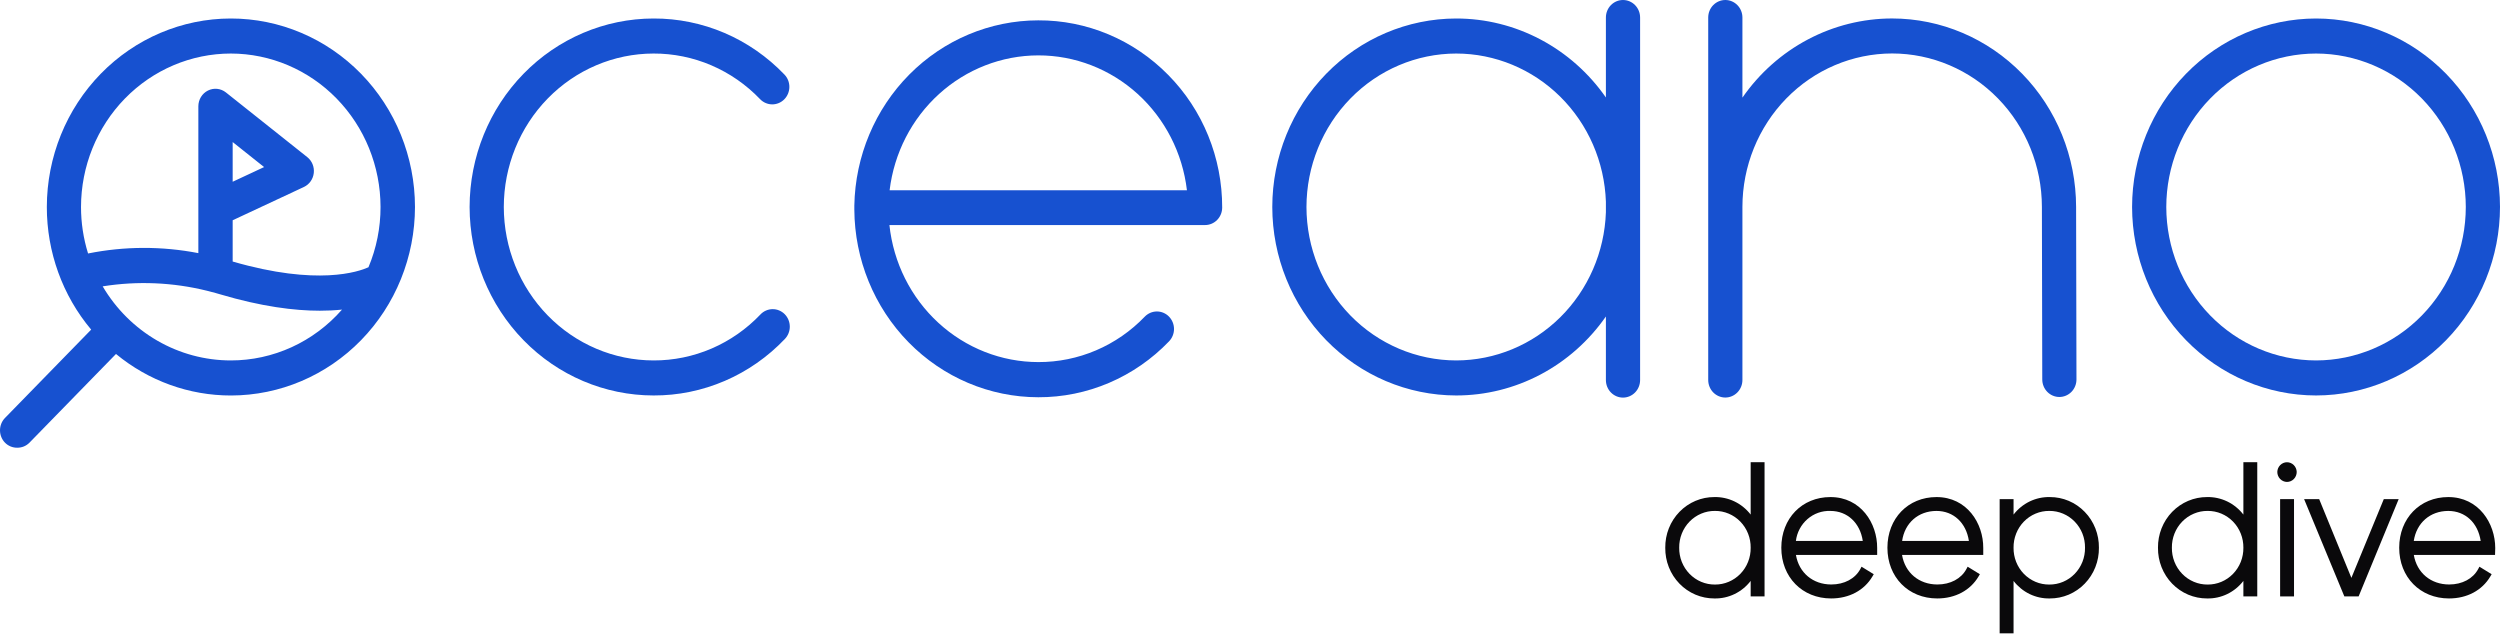
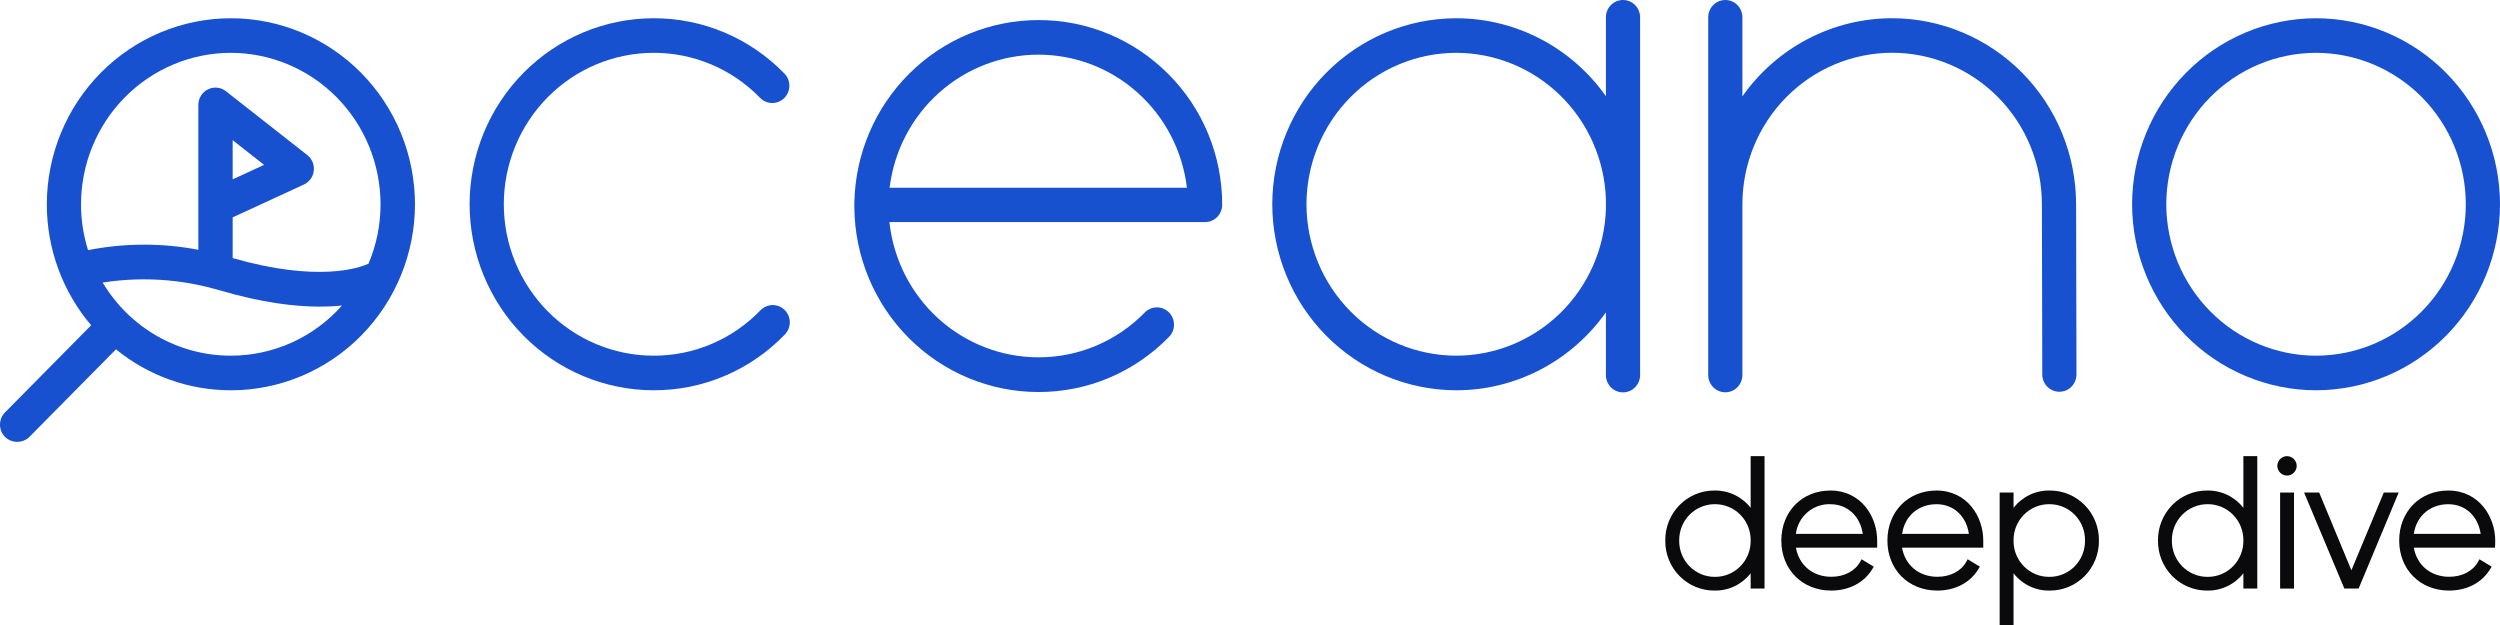
- <svg xmlns="http://www.w3.org/2000/svg" width="150" height="38" viewBox="0 0 150 38" fill="none">
-   <path d="M98.406 12.055V12.782C98.406 12.662 98.406 12.54 98.406 12.418C98.406 12.297 98.41 12.175 98.406 12.055Z" fill="#1751D0" />
-   <path d="M97.379 0C97.108 0 96.847 0.111 96.654 0.308C96.462 0.505 96.354 0.772 96.354 1.051V5.849C95.333 4.384 93.986 3.189 92.424 2.365C90.862 1.54 89.131 1.11 87.374 1.11C84.448 1.113 81.642 2.305 79.573 4.425C77.504 6.545 76.34 9.42 76.337 12.418C76.34 15.417 77.504 18.292 79.573 20.412C81.642 22.532 84.448 23.725 87.374 23.728C89.131 23.728 90.862 23.298 92.424 22.474C93.986 21.649 95.334 20.454 96.354 18.989V22.805C96.354 23.084 96.462 23.351 96.654 23.548C96.847 23.745 97.108 23.856 97.379 23.856C97.652 23.856 97.913 23.745 98.105 23.548C98.297 23.351 98.406 23.084 98.406 22.805V1.051C98.406 0.772 98.297 0.505 98.105 0.308C97.913 0.111 97.652 0 97.379 0ZM87.374 21.626C84.992 21.623 82.708 20.652 81.023 18.926C79.339 17.2 78.391 14.86 78.388 12.418C78.392 9.977 79.339 7.638 81.024 5.912C82.708 4.186 84.992 3.215 87.374 3.212C89.703 3.215 91.94 4.143 93.615 5.801C95.29 7.459 96.271 9.718 96.354 12.103C96.354 12.208 96.354 12.313 96.354 12.418C96.354 12.524 96.354 12.629 96.354 12.734C96.272 15.119 95.29 17.378 93.615 19.037C91.94 20.695 89.703 21.623 87.374 21.626Z" fill="#1751D0" />
-   <path d="M138.963 1.11C136.037 1.113 133.231 2.305 131.162 4.425C129.093 6.545 127.929 9.42 127.925 12.418C127.929 15.417 129.093 18.292 131.162 20.412C133.231 22.532 136.036 23.725 138.963 23.728C141.889 23.725 144.695 22.533 146.764 20.412C148.833 18.292 149.997 15.417 150 12.418C149.997 9.42 148.832 6.545 146.763 4.425C144.694 2.305 141.889 1.113 138.963 1.11ZM138.963 21.626C136.58 21.623 134.296 20.652 132.612 18.926C130.927 17.2 129.98 14.86 129.977 12.418C129.98 9.977 130.928 7.638 132.612 5.912C134.297 4.186 136.581 3.215 138.963 3.212C141.345 3.215 143.629 4.185 145.313 5.911C146.998 7.637 147.945 9.977 147.948 12.418C147.946 14.86 146.998 17.2 145.314 18.926C143.629 20.653 141.345 21.623 138.963 21.626Z" fill="#1751D0" />
-   <path d="M47.094 20.336C46.069 21.414 44.844 22.27 43.49 22.852C42.136 23.435 40.682 23.733 39.213 23.728C36.287 23.725 33.481 22.533 31.412 20.412C29.343 18.292 28.179 15.417 28.176 12.418C28.18 9.42 29.343 6.545 31.413 4.425C33.482 2.305 36.287 1.113 39.213 1.11C40.675 1.105 42.123 1.401 43.472 1.978C44.821 2.556 46.043 3.405 47.067 4.474C47.258 4.672 47.364 4.94 47.362 5.219C47.36 5.497 47.251 5.763 47.057 5.959C46.961 6.056 46.848 6.133 46.723 6.185C46.598 6.237 46.465 6.263 46.33 6.263C46.195 6.262 46.062 6.234 45.938 6.18C45.813 6.127 45.701 6.048 45.606 5.95C44.773 5.08 43.778 4.389 42.68 3.919C41.582 3.449 40.403 3.209 39.213 3.212C36.831 3.215 34.547 4.185 32.863 5.911C31.178 7.637 30.23 9.977 30.228 12.418C30.23 14.86 31.178 17.2 32.862 18.926C34.547 20.653 36.831 21.623 39.213 21.626C40.409 21.63 41.593 21.387 42.695 20.913C43.797 20.438 44.795 19.742 45.63 18.864C45.724 18.765 45.836 18.687 45.96 18.633C46.084 18.579 46.217 18.55 46.352 18.549C46.487 18.547 46.62 18.573 46.745 18.625C46.87 18.676 46.984 18.752 47.081 18.849C47.177 18.946 47.253 19.061 47.306 19.188C47.359 19.315 47.386 19.452 47.388 19.59C47.389 19.728 47.364 19.865 47.313 19.993C47.263 20.121 47.188 20.237 47.094 20.336Z" fill="#1751D0" />
-   <path d="M13.847 1.11C10.921 1.113 8.115 2.305 6.046 4.425C3.977 6.545 2.813 9.42 2.81 12.418C2.807 15.119 3.751 17.73 5.47 19.777L0.301 25.076C0.205 25.173 0.13 25.289 0.078 25.417C0.027 25.544 0 25.681 0 25.819C0 25.957 0.027 26.094 0.078 26.221C0.13 26.349 0.205 26.465 0.301 26.562C0.397 26.66 0.512 26.736 0.638 26.788C0.763 26.839 0.898 26.865 1.033 26.863C1.169 26.865 1.303 26.839 1.429 26.788C1.555 26.736 1.669 26.66 1.766 26.562L6.945 21.253L6.959 21.238C8.914 22.853 11.35 23.733 13.862 23.73C16.788 23.726 19.593 22.534 21.662 20.413C23.732 18.293 24.895 15.418 24.899 12.42C24.896 9.419 23.73 6.541 21.658 4.421C19.585 2.3 16.776 1.109 13.847 1.11ZM5.284 15.209C5.003 14.306 4.861 13.365 4.861 12.418C4.864 9.977 5.812 7.637 7.496 5.911C9.181 4.185 11.465 3.215 13.847 3.212C16.229 3.215 18.513 4.186 20.197 5.912C21.882 7.638 22.829 9.977 22.832 12.418C22.834 13.662 22.588 14.893 22.108 16.036C21.522 16.3 19.056 17.17 13.96 15.692V13.216L18.241 11.215C18.4 11.139 18.538 11.023 18.64 10.876C18.743 10.73 18.807 10.559 18.827 10.38C18.847 10.201 18.822 10.019 18.754 9.852C18.686 9.685 18.577 9.539 18.437 9.428L13.555 5.546C13.404 5.426 13.222 5.351 13.031 5.331C12.84 5.311 12.647 5.347 12.475 5.434C12.303 5.52 12.158 5.654 12.056 5.821C11.955 5.988 11.901 6.18 11.901 6.377V15.188C9.714 14.763 7.468 14.77 5.284 15.209ZM13.96 10.905V8.523L15.846 10.024L13.96 10.905ZM13.847 21.626C12.301 21.625 10.781 21.216 9.434 20.437C8.087 19.658 6.96 18.537 6.16 17.181C8.247 16.848 10.378 16.939 12.431 17.448C12.601 17.49 12.771 17.534 12.944 17.583C13.029 17.606 13.114 17.631 13.201 17.657C15.692 18.398 17.668 18.643 19.188 18.643C19.633 18.644 20.078 18.622 20.521 18.576C19.68 19.536 18.651 20.304 17.501 20.83C16.351 21.355 15.106 21.627 13.847 21.626Z" fill="#1751D0" />
-   <path d="M96.359 12.418C96.359 12.524 96.359 12.629 96.359 12.734V12.103C96.358 12.208 96.359 12.313 96.359 12.418Z" fill="#1751D0" />
-   <path d="M124.588 22.767C124.588 23.046 124.48 23.314 124.288 23.511C124.095 23.708 123.834 23.819 123.562 23.819C123.29 23.819 123.029 23.708 122.837 23.511C122.644 23.314 122.536 23.046 122.536 22.767L122.514 12.417C122.512 9.975 121.565 7.635 119.88 5.908C118.196 4.182 115.911 3.211 113.529 3.208C111.147 3.211 108.863 4.181 107.179 5.907C105.495 7.633 104.548 9.973 104.545 12.414V22.8C104.545 23.079 104.437 23.346 104.244 23.544C104.052 23.741 103.791 23.852 103.519 23.852C103.247 23.852 102.986 23.741 102.793 23.544C102.601 23.346 102.493 23.079 102.493 22.8V1.051C102.493 0.772 102.601 0.505 102.793 0.308C102.986 0.111 103.247 0 103.519 0C103.791 0 104.052 0.111 104.244 0.308C104.437 0.505 104.545 0.772 104.545 1.051V5.857C105.564 4.389 106.912 3.192 108.475 2.366C110.037 1.54 111.77 1.109 113.529 1.108C116.455 1.112 119.26 2.304 121.329 4.424C123.399 6.544 124.563 9.418 124.566 12.417L124.588 22.767Z" fill="#1751D0" />
-   <path d="M70.095 4.498C69.069 3.453 67.852 2.626 66.514 2.064C65.176 1.501 63.743 1.215 62.296 1.221C59.403 1.224 56.627 2.39 54.563 4.468C52.5 6.546 51.314 9.37 51.26 12.334C51.258 12.376 51.258 12.417 51.26 12.459C51.258 12.496 51.258 12.534 51.26 12.572C51.276 15.562 52.445 18.425 54.513 20.535C56.581 22.646 59.379 23.832 62.298 23.835C63.757 23.839 65.202 23.545 66.549 22.969C67.895 22.394 69.117 21.549 70.14 20.483C70.235 20.385 70.311 20.27 70.362 20.142C70.414 20.014 70.441 19.878 70.441 19.74C70.441 19.602 70.414 19.465 70.362 19.337C70.311 19.21 70.235 19.094 70.14 18.996C70.045 18.899 69.932 18.821 69.807 18.768C69.683 18.715 69.549 18.688 69.415 18.688C69.28 18.688 69.147 18.715 69.022 18.768C68.898 18.821 68.784 18.899 68.689 18.996C67.856 19.864 66.862 20.552 65.766 21.02C64.669 21.489 63.493 21.728 62.305 21.725C60.088 21.724 57.95 20.884 56.3 19.366C54.65 17.849 53.605 15.761 53.365 13.503H72.305C72.577 13.503 72.838 13.392 73.03 13.195C73.223 12.998 73.331 12.73 73.331 12.451C73.334 10.972 73.049 9.507 72.493 8.141C71.938 6.776 71.122 5.537 70.095 4.498ZM53.377 11.414C53.646 9.183 54.701 7.13 56.343 5.64C57.986 4.15 60.103 3.326 62.296 3.323C64.492 3.32 66.612 4.142 68.256 5.633C69.899 7.124 70.953 9.18 71.216 11.414H53.377Z" fill="#1751D0" />
-   <path d="M105.04 27.732V30.875C104.781 30.54 104.45 30.27 104.072 30.088C103.694 29.905 103.28 29.815 102.862 29.824C102.473 29.822 102.087 29.9 101.728 30.052C101.368 30.204 101.041 30.429 100.767 30.712C100.493 30.995 100.276 31.331 100.13 31.701C99.984 32.071 99.912 32.467 99.916 32.865C99.912 33.264 99.984 33.66 100.13 34.03C100.276 34.4 100.493 34.736 100.767 35.019C101.041 35.302 101.368 35.526 101.728 35.679C102.087 35.831 102.473 35.908 102.862 35.907C103.28 35.916 103.694 35.826 104.072 35.643C104.45 35.461 104.781 35.191 105.04 34.855V35.785H105.873V27.732H105.04ZM102.896 35.073C102.613 35.075 102.332 35.02 102.07 34.909C101.808 34.799 101.571 34.636 101.371 34.43C101.171 34.224 101.014 33.98 100.907 33.711C100.801 33.442 100.748 33.154 100.752 32.864C100.748 32.574 100.801 32.286 100.907 32.017C101.014 31.748 101.171 31.503 101.371 31.297C101.571 31.092 101.808 30.929 102.07 30.819C102.332 30.708 102.613 30.652 102.896 30.655C103.179 30.652 103.46 30.708 103.722 30.819C103.984 30.929 104.222 31.092 104.422 31.298C104.621 31.504 104.779 31.749 104.885 32.018C104.991 32.287 105.044 32.575 105.04 32.865C105.044 33.155 104.991 33.443 104.884 33.712C104.778 33.981 104.62 34.225 104.421 34.431C104.221 34.636 103.983 34.799 103.721 34.909C103.46 35.02 103.179 35.075 102.896 35.073Z" fill="#0A090B" />
-   <path d="M109.825 29.824C108.118 29.824 106.879 31.104 106.879 32.865C106.879 34.627 108.135 35.907 109.868 35.907C110.949 35.907 111.854 35.424 112.349 34.582L112.425 34.453L111.692 34.002L111.621 34.139C111.308 34.722 110.658 35.069 109.878 35.069C108.772 35.069 107.938 34.364 107.756 33.298H112.63V33.148C112.63 33.106 112.63 33.065 112.63 33.025C112.63 32.984 112.63 32.928 112.63 32.882C112.641 31.403 111.654 29.824 109.825 29.824ZM109.825 30.656C110.844 30.656 111.607 31.376 111.767 32.458H107.753C107.816 31.947 108.064 31.479 108.448 31.145C108.831 30.811 109.323 30.637 109.825 30.656Z" fill="#0A090B" />
-   <path d="M116.19 29.824C114.484 29.824 113.245 31.104 113.245 32.865C113.245 34.627 114.502 35.907 116.234 35.907C117.316 35.907 118.22 35.424 118.716 34.582L118.792 34.453L118.059 34.002L117.986 34.139C117.675 34.722 117.024 35.069 116.245 35.069C115.138 35.069 114.304 34.364 114.122 33.298H118.995V33.148C118.995 33.106 118.995 33.065 118.995 33.025C118.995 32.984 118.995 32.928 118.995 32.882C119.007 31.403 118.019 29.824 116.19 29.824ZM116.19 30.656C117.216 30.656 117.974 31.376 118.134 32.458H114.127C114.282 31.376 115.097 30.656 116.19 30.656Z" fill="#0A090B" />
-   <path d="M122.989 29.824C122.572 29.815 122.158 29.905 121.78 30.087C121.403 30.27 121.071 30.54 120.813 30.875V29.947H119.979V38H120.813V34.855C121.071 35.191 121.402 35.461 121.78 35.644C122.158 35.826 122.572 35.916 122.989 35.907C123.378 35.908 123.764 35.831 124.124 35.679C124.484 35.526 124.81 35.302 125.084 35.019C125.359 34.736 125.575 34.4 125.721 34.03C125.867 33.66 125.94 33.264 125.935 32.865C125.94 32.467 125.867 32.071 125.721 31.701C125.575 31.331 125.359 30.995 125.084 30.712C124.81 30.429 124.484 30.204 124.124 30.052C123.764 29.9 123.378 29.822 122.989 29.824ZM125.101 32.865C125.105 33.155 125.052 33.443 124.946 33.712C124.839 33.981 124.682 34.225 124.482 34.431C124.282 34.637 124.045 34.8 123.783 34.91C123.521 35.02 123.24 35.075 122.957 35.073C122.674 35.075 122.393 35.02 122.131 34.91C121.869 34.799 121.631 34.636 121.431 34.431C121.232 34.225 121.074 33.98 120.968 33.711C120.862 33.442 120.809 33.154 120.813 32.864C120.809 32.574 120.862 32.286 120.968 32.017C121.074 31.747 121.232 31.503 121.431 31.297C121.631 31.091 121.869 30.928 122.131 30.818C122.393 30.708 122.674 30.652 122.957 30.655C123.24 30.652 123.521 30.708 123.783 30.818C124.045 30.929 124.283 31.092 124.483 31.298C124.683 31.504 124.84 31.748 124.947 32.018C125.053 32.287 125.105 32.575 125.101 32.865Z" fill="#0A090B" />
-   <path d="M134.603 27.732V30.875C134.344 30.54 134.012 30.27 133.634 30.087C133.256 29.905 132.842 29.815 132.425 29.824C132.035 29.822 131.65 29.9 131.29 30.052C130.93 30.204 130.604 30.429 130.329 30.712C130.055 30.995 129.839 31.331 129.693 31.701C129.547 32.071 129.474 32.467 129.479 32.865C129.474 33.264 129.547 33.66 129.693 34.03C129.839 34.4 130.055 34.736 130.329 35.019C130.604 35.302 130.93 35.526 131.29 35.679C131.65 35.831 132.035 35.908 132.425 35.907C132.842 35.916 133.257 35.826 133.634 35.644C134.012 35.461 134.344 35.191 134.603 34.855V35.785H135.436V27.732H134.603ZM134.603 32.865C134.606 33.156 134.553 33.444 134.447 33.712C134.34 33.981 134.182 34.226 133.982 34.431C133.783 34.637 133.545 34.8 133.283 34.91C133.021 35.02 132.74 35.075 132.457 35.073C132.174 35.075 131.893 35.02 131.631 34.909C131.369 34.799 131.131 34.636 130.932 34.43C130.732 34.224 130.574 33.98 130.468 33.711C130.362 33.442 130.309 33.154 130.313 32.864C130.309 32.574 130.362 32.286 130.468 32.017C130.574 31.748 130.732 31.503 130.932 31.297C131.131 31.092 131.369 30.929 131.631 30.819C131.893 30.708 132.174 30.652 132.457 30.655C132.74 30.652 133.021 30.708 133.284 30.818C133.546 30.929 133.784 31.092 133.984 31.297C134.183 31.503 134.341 31.748 134.447 32.017C134.554 32.287 134.606 32.575 134.603 32.865Z" fill="#0A090B" />
-   <path d="M137.803 28.315C137.803 28.474 137.742 28.627 137.632 28.74C137.522 28.852 137.373 28.916 137.217 28.916C137.063 28.914 136.916 28.849 136.807 28.737C136.699 28.625 136.638 28.473 136.638 28.315C136.643 28.16 136.706 28.014 136.814 27.905C136.922 27.797 137.066 27.736 137.217 27.734C137.369 27.734 137.516 27.794 137.625 27.903C137.734 28.011 137.798 28.159 137.803 28.315Z" fill="#0A090B" />
-   <path d="M137.641 29.947H136.807V35.785H137.641V29.947Z" fill="#0A090B" />
-   <path d="M143.921 29.947L141.517 35.785H140.661L138.246 29.947H139.15L141.083 34.672L143.028 29.947H143.921Z" fill="#0A090B" />
-   <path d="M146.897 29.824C145.191 29.824 143.952 31.104 143.952 32.865C143.952 34.627 145.209 35.907 146.941 35.907C148.023 35.907 148.927 35.424 149.423 34.582L149.499 34.453L148.766 34.002L148.693 34.139C148.382 34.722 147.731 35.069 146.952 35.069C145.845 35.069 145.011 34.364 144.829 33.298H149.702C149.702 33.298 149.714 32.928 149.714 32.882C149.714 31.403 148.726 29.824 146.897 29.824ZM146.897 30.656C147.923 30.656 148.681 31.376 148.841 32.458H144.826C144.989 31.376 145.804 30.656 146.897 30.656Z" fill="#0A090B" />
+ <svg xmlns="http://www.w3.org/2000/svg" width="136" height="34" viewBox="0 0 136 34" fill="none">
+   <path d="M89.221 10.786V11.436C89.221 11.329 89.221 11.22 89.221 11.111C89.221 11.002 89.225 10.893 89.221 10.786Z" fill="#1751D0" />
+   <path d="M88.291 0C88.044 0 87.808 0.099 87.633 0.275C87.459 0.452 87.361 0.691 87.361 0.941V5.234C86.436 3.922 85.214 2.853 83.798 2.116C82.382 1.378 80.812 0.993 79.219 0.993C76.566 0.996 74.023 2.063 72.147 3.96C70.27 5.856 69.215 8.428 69.212 11.111C69.215 13.794 70.27 16.366 72.146 18.263C74.022 20.16 76.566 21.227 79.219 21.231C80.812 21.231 82.382 20.846 83.798 20.108C85.214 19.37 86.436 18.301 87.361 16.99V20.404C87.361 20.654 87.459 20.893 87.633 21.069C87.808 21.246 88.044 21.345 88.291 21.345C88.537 21.345 88.774 21.246 88.948 21.069C89.123 20.893 89.221 20.654 89.221 20.404V0.941C89.221 0.691 89.123 0.452 88.948 0.275C88.774 0.099 88.537 0 88.291 0ZM79.219 19.349C77.059 19.347 74.988 18.478 73.461 16.934C71.934 15.389 71.075 13.295 71.072 11.111C71.075 8.927 71.934 6.834 73.462 5.289C74.989 3.745 77.059 2.877 79.219 2.874C81.331 2.876 83.359 3.707 84.877 5.19C86.396 6.674 87.286 8.695 87.361 10.829C87.361 10.923 87.361 11.017 87.361 11.111C87.361 11.205 87.361 11.299 87.361 11.393C87.286 13.527 86.396 15.549 84.878 17.033C83.359 18.517 81.331 19.347 79.219 19.349Z" fill="#1751D0" />
+   <path d="M125.993 0.993C123.34 0.996 120.796 2.063 118.92 3.96C117.044 5.856 115.989 8.428 115.986 11.111C115.989 13.794 117.044 16.366 118.92 18.263C120.796 20.16 123.34 21.227 125.993 21.231C128.646 21.228 131.19 20.161 133.066 18.264C134.942 16.366 135.997 13.794 136 11.111C135.997 8.428 134.941 5.856 133.065 3.96C131.189 2.063 128.646 0.996 125.993 0.993ZM125.993 19.349C123.833 19.347 121.762 18.478 120.235 16.934C118.708 15.389 117.848 13.295 117.846 11.111C117.849 8.927 118.708 6.834 120.235 5.289C121.763 3.745 123.833 2.877 125.993 2.874C128.153 2.876 130.223 3.745 131.751 5.289C133.278 6.833 134.137 8.927 134.14 11.111C134.138 13.296 133.279 15.39 131.751 16.934C130.224 18.479 128.153 19.347 125.993 19.349Z" fill="#1751D0" />
+   <path d="M42.698 18.195C41.77 19.16 40.658 19.925 39.431 20.447C38.203 20.968 36.885 21.235 35.553 21.231C32.9 21.228 30.357 20.161 28.48 18.264C26.604 16.366 25.549 13.794 25.546 11.111C25.549 8.428 26.605 5.856 28.481 3.96C30.357 2.063 32.9 0.996 35.553 0.993C36.879 0.989 38.192 1.253 39.415 1.77C40.638 2.287 41.746 3.046 42.674 4.003C42.847 4.181 42.943 4.42 42.942 4.669C42.94 4.918 42.84 5.157 42.665 5.332C42.578 5.419 42.475 5.487 42.362 5.534C42.249 5.581 42.128 5.604 42.006 5.603C41.884 5.603 41.763 5.578 41.65 5.53C41.538 5.482 41.435 5.412 41.35 5.324C40.594 4.545 39.692 3.927 38.696 3.507C37.701 3.086 36.632 2.871 35.553 2.874C33.394 2.876 31.323 3.745 29.796 5.289C28.268 6.833 27.409 8.927 27.407 11.111C27.409 13.296 28.268 15.39 29.795 16.934C31.322 18.479 33.393 19.347 35.553 19.349C36.637 19.353 37.711 19.136 38.71 18.711C39.71 18.287 40.614 17.663 41.371 16.878C41.456 16.79 41.558 16.72 41.671 16.671C41.783 16.623 41.904 16.597 42.026 16.596C42.148 16.595 42.269 16.618 42.383 16.664C42.496 16.71 42.599 16.779 42.686 16.865C42.774 16.951 42.843 17.055 42.891 17.168C42.939 17.282 42.964 17.404 42.965 17.528C42.966 17.651 42.943 17.774 42.897 17.888C42.852 18.003 42.784 18.107 42.698 18.195Z" fill="#1751D0" />
+   <path d="M12.555 0.993C9.902 0.996 7.358 2.063 5.482 3.96C3.606 5.856 2.551 8.428 2.547 11.111C2.545 13.527 3.401 15.864 4.959 17.695L0.272 22.436C0.186 22.523 0.118 22.627 0.071 22.741C0.024 22.855 0 22.978 0 23.101C0 23.225 0.024 23.347 0.071 23.461C0.118 23.575 0.186 23.679 0.272 23.766C0.36 23.853 0.464 23.922 0.578 23.968C0.692 24.014 0.814 24.037 0.937 24.035C1.06 24.037 1.182 24.014 1.296 23.968C1.41 23.922 1.514 23.853 1.601 23.766L6.297 19.016L6.309 19.003C8.082 20.448 10.291 21.235 12.568 21.232C15.221 21.229 17.765 20.162 19.64 18.265C21.517 16.367 22.572 13.795 22.575 11.113C22.572 8.427 21.515 5.853 19.636 3.955C17.757 2.058 15.21 0.992 12.555 0.993ZM4.79 13.608C4.536 12.801 4.407 11.958 4.408 11.111C4.41 8.927 5.269 6.833 6.797 5.289C8.324 3.745 10.395 2.876 12.555 2.874C14.714 2.877 16.785 3.745 18.312 5.289C19.839 6.834 20.699 8.927 20.701 11.111C20.703 12.224 20.48 13.326 20.045 14.348C19.514 14.585 17.277 15.363 12.657 14.04V11.825L16.538 10.035C16.683 9.967 16.808 9.862 16.901 9.732C16.994 9.601 17.052 9.448 17.07 9.288C17.088 9.127 17.066 8.964 17.004 8.815C16.942 8.666 16.843 8.535 16.716 8.436L12.29 4.962C12.153 4.855 11.988 4.788 11.815 4.77C11.642 4.752 11.467 4.784 11.311 4.862C11.155 4.939 11.023 5.059 10.931 5.208C10.839 5.357 10.79 5.53 10.79 5.705V13.589C8.807 13.209 6.771 13.216 4.79 13.608ZM12.657 9.757V7.626L14.367 8.969L12.657 9.757ZM12.555 19.349C11.153 19.349 9.774 18.983 8.554 18.286C7.333 17.589 6.31 16.585 5.585 15.372C7.478 15.075 9.409 15.156 11.271 15.611C11.425 15.649 11.579 15.688 11.736 15.732C11.813 15.752 11.89 15.775 11.969 15.798C14.227 16.462 16.019 16.681 17.397 16.681C17.8 16.682 18.204 16.662 18.606 16.62C17.843 17.48 16.91 18.167 15.868 18.637C14.825 19.107 13.696 19.35 12.555 19.349Z" fill="#1751D0" />
+   <path d="M87.366 11.111C87.366 11.205 87.366 11.299 87.366 11.393V10.829C87.365 10.923 87.366 11.017 87.366 11.111Z" fill="#1751D0" />
+   <path d="M112.96 20.371C112.96 20.62 112.862 20.859 112.688 21.036C112.513 21.212 112.276 21.311 112.03 21.311C111.783 21.311 111.547 21.212 111.372 21.036C111.198 20.859 111.1 20.62 111.1 20.371L111.08 11.11C111.078 8.925 110.219 6.831 108.691 5.286C107.164 3.742 105.093 2.873 102.933 2.87C100.773 2.873 98.703 3.741 97.176 5.285C95.649 6.83 94.79 8.923 94.787 11.107V20.4C94.787 20.65 94.689 20.889 94.515 21.065C94.34 21.242 94.104 21.341 93.857 21.341C93.61 21.341 93.374 21.242 93.199 21.065C93.025 20.889 92.927 20.65 92.927 20.4V0.941C92.927 0.691 93.025 0.452 93.199 0.275C93.374 0.099 93.61 0 93.857 0C94.104 0 94.34 0.099 94.515 0.275C94.689 0.452 94.787 0.691 94.787 0.941V5.24C95.712 3.927 96.933 2.856 98.35 2.117C99.767 1.378 101.338 0.992 102.933 0.992C105.586 0.995 108.129 2.061 110.005 3.958C111.881 5.855 112.937 8.427 112.94 11.11L112.96 20.371Z" fill="#1751D0" />
+   <path d="M63.553 4.024C62.623 3.09 61.519 2.349 60.306 1.846C59.093 1.343 57.793 1.087 56.482 1.092C53.859 1.095 51.342 2.139 49.471 3.998C47.6 5.857 46.525 8.384 46.476 11.036C46.474 11.073 46.474 11.11 46.476 11.147C46.474 11.181 46.474 11.215 46.476 11.248C46.49 13.924 47.55 16.486 49.425 18.374C51.3 20.262 53.837 21.323 56.483 21.326C57.806 21.33 59.117 21.067 60.338 20.552C61.559 20.037 62.666 19.28 63.594 18.327C63.68 18.24 63.749 18.136 63.795 18.022C63.842 17.908 63.866 17.785 63.866 17.662C63.866 17.538 63.842 17.416 63.795 17.302C63.749 17.188 63.68 17.084 63.594 16.997C63.507 16.909 63.405 16.84 63.292 16.793C63.179 16.745 63.058 16.721 62.936 16.721C62.814 16.721 62.693 16.745 62.58 16.793C62.467 16.84 62.365 16.909 62.278 16.997C61.523 17.773 60.621 18.388 59.627 18.808C58.634 19.227 57.567 19.441 56.49 19.438C54.48 19.437 52.541 18.685 51.045 17.328C49.55 15.97 48.602 14.102 48.384 12.081H65.556C65.803 12.081 66.04 11.982 66.214 11.806C66.388 11.629 66.487 11.39 66.487 11.141C66.489 9.817 66.231 8.506 65.727 7.284C65.224 6.062 64.484 4.954 63.553 4.024ZM48.395 10.212C48.639 8.216 49.595 6.379 51.084 5.046C52.574 3.713 54.493 2.976 56.482 2.974C58.472 2.971 60.395 3.706 61.885 5.04C63.376 6.374 64.33 8.214 64.569 10.212H48.395Z" fill="#1751D0" />
+   <path d="M95.236 24.813V27.625C95.002 27.325 94.701 27.084 94.358 26.921C94.016 26.757 93.641 26.677 93.262 26.685C92.909 26.683 92.559 26.752 92.233 26.889C91.907 27.025 91.611 27.226 91.362 27.479C91.114 27.732 90.917 28.033 90.785 28.364C90.653 28.695 90.587 29.049 90.591 29.406C90.587 29.763 90.653 30.117 90.785 30.448C90.917 30.779 91.114 31.079 91.362 31.333C91.611 31.586 91.907 31.787 92.233 31.923C92.559 32.059 92.909 32.129 93.262 32.127C93.641 32.135 94.016 32.055 94.359 31.892C94.701 31.728 95.002 31.487 95.236 31.186V32.018H95.991V24.813H95.236ZM93.292 31.381C93.036 31.383 92.781 31.333 92.544 31.235C92.306 31.136 92.091 30.99 91.91 30.806C91.728 30.622 91.586 30.403 91.489 30.162C91.393 29.922 91.345 29.664 91.348 29.404C91.345 29.145 91.393 28.887 91.489 28.647C91.586 28.406 91.728 28.187 91.91 28.003C92.091 27.819 92.306 27.673 92.544 27.575C92.781 27.476 93.036 27.426 93.292 27.428C93.549 27.426 93.804 27.476 94.041 27.575C94.279 27.674 94.495 27.819 94.676 28.003C94.857 28.188 95 28.407 95.096 28.648C95.192 28.888 95.24 29.146 95.236 29.406C95.24 29.665 95.192 29.923 95.095 30.163C94.999 30.404 94.856 30.622 94.675 30.806C94.494 30.99 94.278 31.136 94.041 31.235C93.803 31.333 93.549 31.383 93.292 31.381Z" fill="#0A090B" />
+   <path d="M99.575 26.685C98.027 26.685 96.904 27.83 96.904 29.406C96.904 30.982 98.043 32.127 99.614 32.127C100.594 32.127 101.414 31.695 101.863 30.942L101.932 30.826L101.268 30.423L101.203 30.545C100.92 31.067 100.33 31.377 99.623 31.377C98.62 31.377 97.864 30.747 97.699 29.793H102.118V29.659C102.118 29.621 102.118 29.585 102.118 29.548C102.118 29.512 102.118 29.462 102.118 29.421C102.128 28.097 101.233 26.685 99.575 26.685ZM99.575 27.429C100.498 27.429 101.191 28.073 101.336 29.042H97.696C97.754 28.584 97.978 28.165 98.326 27.867C98.674 27.568 99.119 27.412 99.575 27.429Z" fill="#0A090B" />
+   <path d="M105.346 26.685C103.799 26.685 102.675 27.83 102.675 29.406C102.675 30.982 103.815 32.127 105.386 32.127C106.366 32.127 107.186 31.695 107.635 30.942L107.705 30.826L107.04 30.423L106.974 30.545C106.692 31.067 106.102 31.377 105.395 31.377C104.392 31.377 103.636 30.747 103.471 29.793H107.889V29.659C107.889 29.621 107.889 29.585 107.889 29.548C107.889 29.512 107.889 29.462 107.889 29.421C107.9 28.097 107.004 26.685 105.346 26.685ZM105.346 27.429C106.276 27.429 106.963 28.073 107.108 29.042H103.475C103.616 28.073 104.355 27.429 105.346 27.429Z" fill="#0A090B" />
+   <path d="M111.51 26.685C111.132 26.677 110.757 26.757 110.414 26.92C110.072 27.084 109.771 27.325 109.537 27.625V26.795H108.781V34H109.537V31.186C109.771 31.487 110.072 31.729 110.414 31.892C110.756 32.055 111.132 32.136 111.51 32.127C111.863 32.129 112.213 32.059 112.539 31.923C112.865 31.787 113.161 31.586 113.41 31.333C113.659 31.079 113.855 30.779 113.987 30.448C114.12 30.117 114.186 29.763 114.181 29.406C114.186 29.049 114.12 28.695 113.987 28.364C113.855 28.033 113.659 27.732 113.41 27.479C113.161 27.226 112.865 27.025 112.539 26.889C112.213 26.752 111.863 26.683 111.51 26.685ZM113.425 29.406C113.428 29.665 113.38 29.923 113.284 30.164C113.188 30.404 113.045 30.623 112.864 30.807C112.683 30.991 112.467 31.136 112.23 31.235C111.992 31.334 111.738 31.383 111.481 31.381C111.224 31.383 110.97 31.334 110.732 31.235C110.495 31.136 110.279 30.991 110.098 30.806C109.917 30.622 109.774 30.403 109.677 30.163C109.581 29.922 109.533 29.664 109.537 29.404C109.533 29.145 109.581 28.887 109.677 28.646C109.774 28.406 109.917 28.187 110.098 28.003C110.279 27.819 110.495 27.673 110.732 27.574C110.97 27.475 111.224 27.426 111.481 27.428C111.738 27.426 111.993 27.476 112.23 27.574C112.468 27.673 112.684 27.819 112.865 28.003C113.046 28.187 113.189 28.406 113.285 28.647C113.381 28.888 113.429 29.146 113.425 29.406Z" fill="#0A090B" />
+   <path d="M122.04 24.813V27.625C121.805 27.325 121.504 27.084 121.162 26.92C120.819 26.757 120.444 26.677 120.065 26.685C119.712 26.683 119.362 26.752 119.036 26.889C118.71 27.025 118.414 27.226 118.165 27.479C117.917 27.732 117.72 28.033 117.588 28.364C117.456 28.695 117.39 29.049 117.394 29.406C117.39 29.763 117.456 30.117 117.588 30.448C117.72 30.779 117.917 31.079 118.165 31.333C118.414 31.586 118.71 31.787 119.036 31.923C119.362 32.059 119.712 32.129 120.065 32.127C120.444 32.136 120.819 32.055 121.162 31.892C121.505 31.729 121.805 31.487 122.04 31.186V32.018H122.796V24.813H122.04ZM122.04 29.406C122.043 29.666 121.995 29.923 121.898 30.164C121.802 30.404 121.659 30.623 121.477 30.807C121.296 30.991 121.081 31.136 120.843 31.235C120.606 31.334 120.351 31.383 120.094 31.381C119.838 31.383 119.583 31.333 119.346 31.235C119.108 31.136 118.893 30.99 118.711 30.806C118.53 30.622 118.388 30.403 118.291 30.162C118.195 29.922 118.147 29.664 118.15 29.404C118.147 29.145 118.195 28.887 118.291 28.647C118.388 28.406 118.53 28.187 118.711 28.003C118.893 27.819 119.108 27.673 119.346 27.575C119.583 27.476 119.838 27.426 120.094 27.428C120.351 27.426 120.606 27.476 120.844 27.574C121.081 27.673 121.297 27.819 121.478 28.003C121.66 28.187 121.803 28.406 121.899 28.647C121.995 28.888 122.043 29.146 122.04 29.406Z" fill="#0A090B" />
+   <path d="M124.942 25.334C124.942 25.477 124.886 25.614 124.786 25.714C124.686 25.815 124.551 25.872 124.41 25.872C124.27 25.87 124.137 25.813 124.039 25.712C123.94 25.611 123.885 25.476 123.885 25.334C123.89 25.196 123.947 25.065 124.045 24.968C124.142 24.871 124.273 24.816 124.41 24.814C124.548 24.814 124.681 24.869 124.78 24.966C124.879 25.063 124.937 25.195 124.942 25.334Z" fill="#0A090B" />
+   <path d="M124.794 26.795H124.038V32.018H124.794V26.795Z" fill="#0A090B" />
+   <path d="M130.488 26.795L128.309 32.018H127.533L125.343 26.795H126.163L127.916 31.022L129.679 26.795H130.488Z" fill="#0A090B" />
+   <path d="M133.187 26.685C131.64 26.685 130.516 27.83 130.516 29.406C130.516 30.982 131.656 32.127 133.227 32.127C134.207 32.127 135.027 31.695 135.476 30.942L135.546 30.826L134.881 30.423L134.815 30.545C134.533 31.067 133.943 31.377 133.236 31.377C132.233 31.377 131.477 30.747 131.312 29.793H135.73C135.73 29.793 135.741 29.462 135.741 29.421C135.741 28.097 134.845 26.685 133.187 26.685ZM133.187 27.429C134.117 27.429 134.804 28.073 134.949 29.042H131.309C131.457 28.073 132.196 27.429 133.187 27.429Z" fill="#0A090B" />
</svg>
